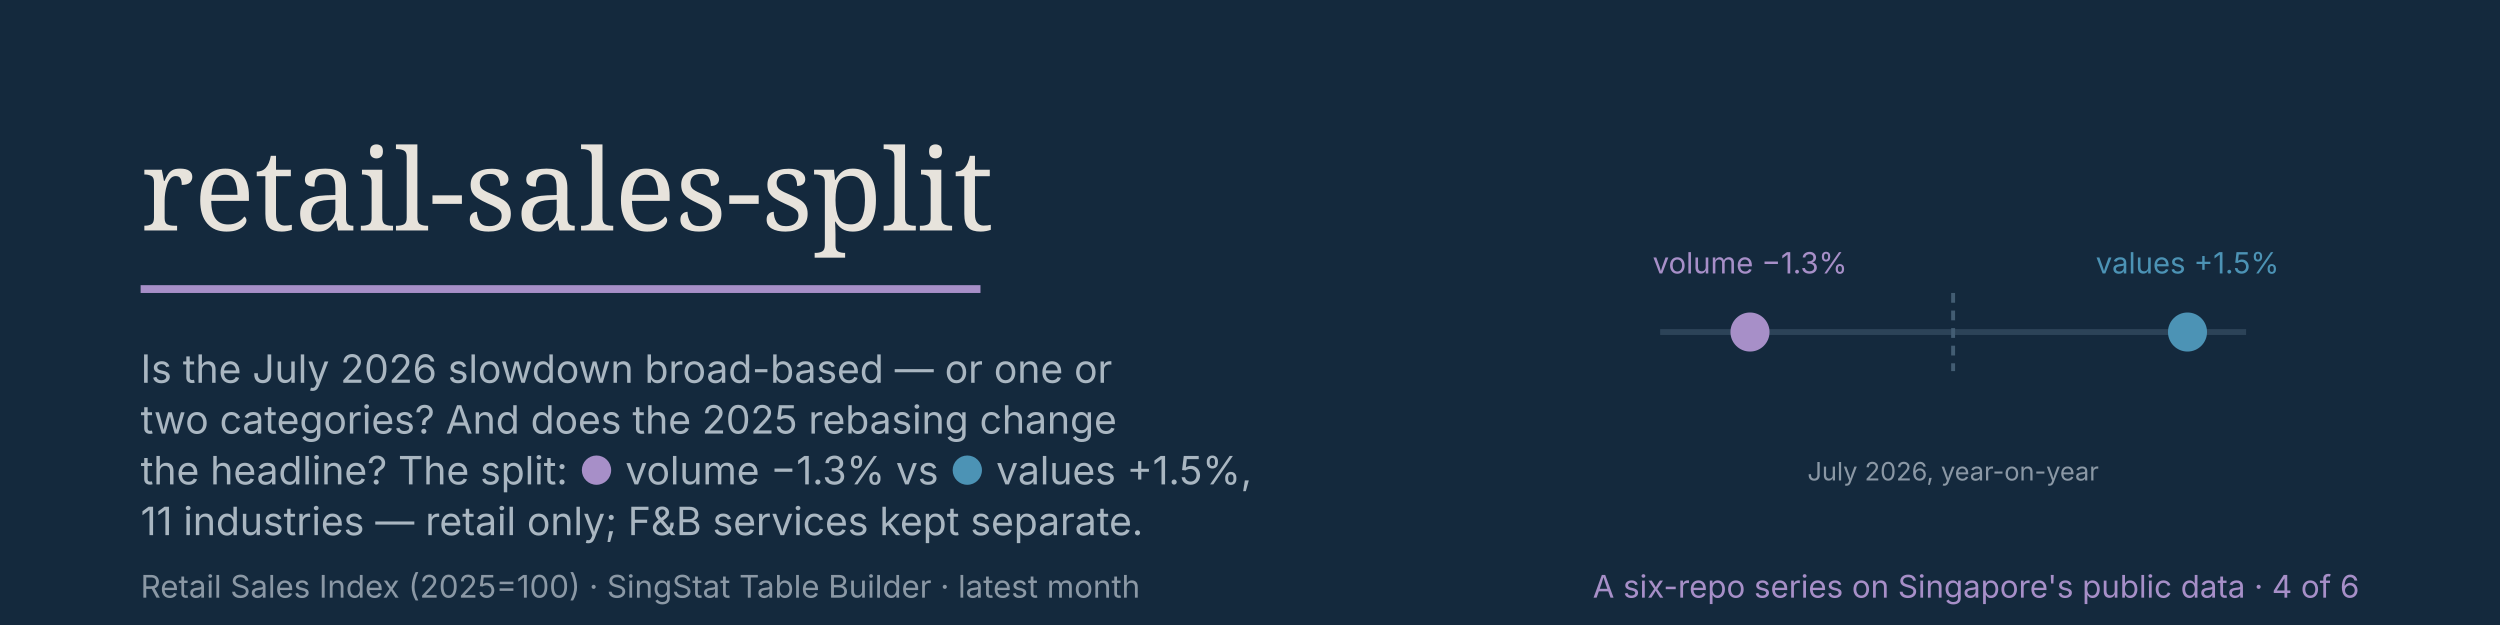
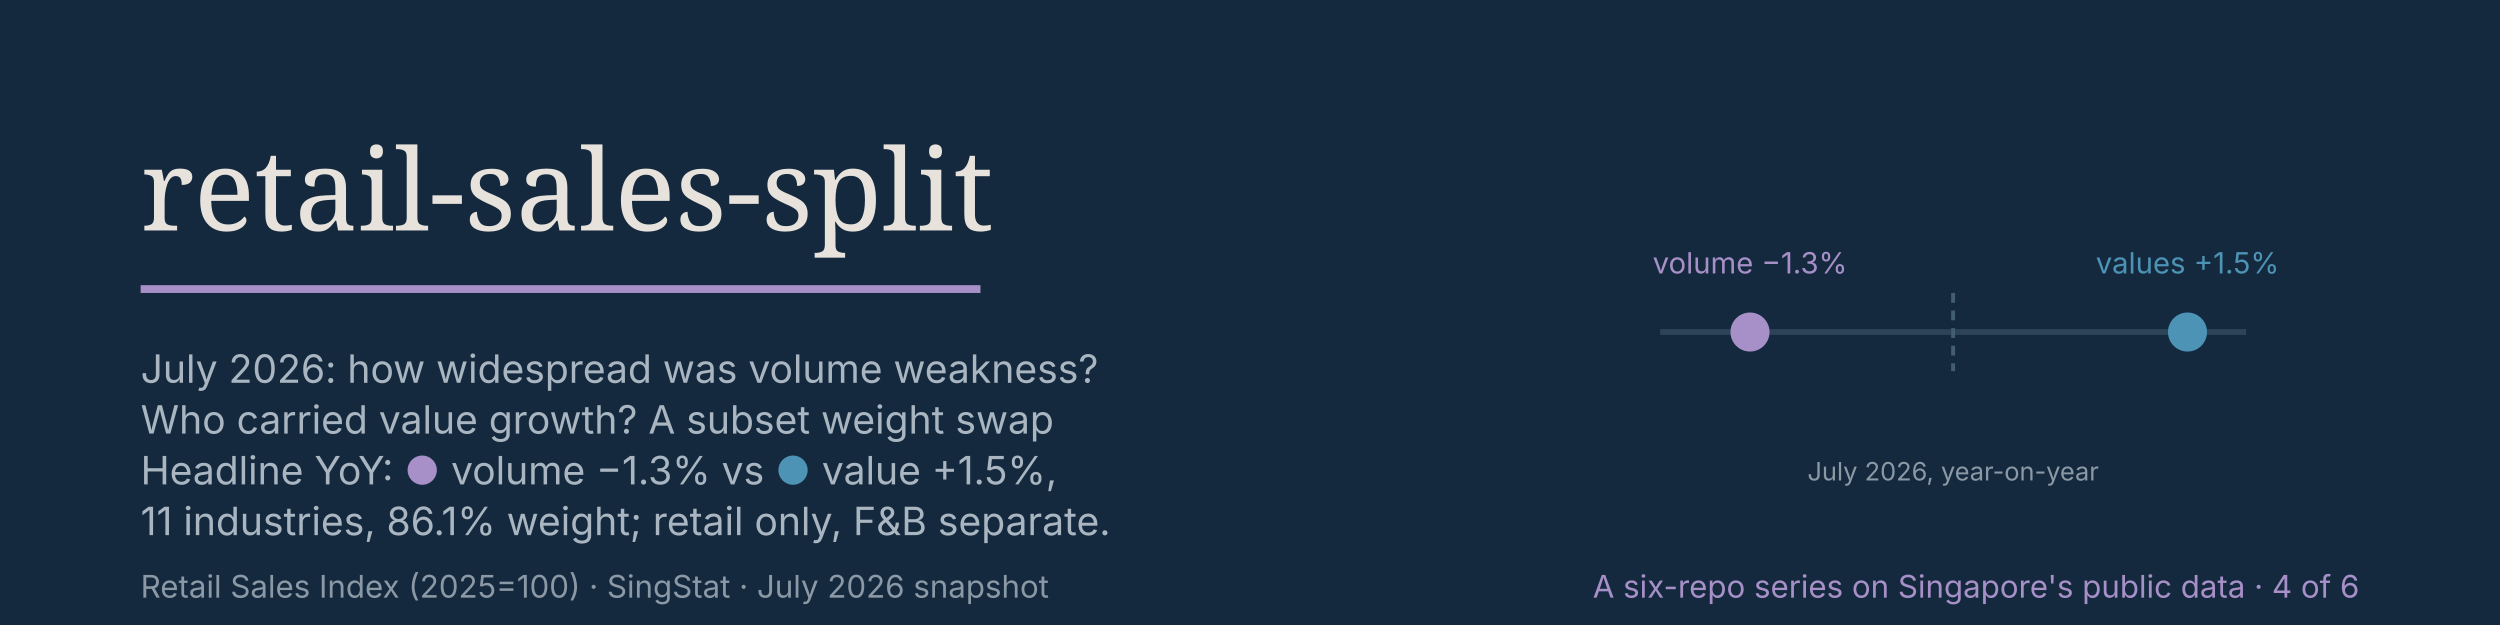
- <svg xmlns="http://www.w3.org/2000/svg" width="1280" height="320" viewBox="0 0 1280 320" role="img" aria-label="retail-sales-split — is the latest slowdown broad-based or one or two categories, and does the 2025 rebasing change the headline: a six-repo series on Singapore's public data">
+ <svg xmlns="http://www.w3.org/2000/svg" width="1280" height="320" viewBox="0 0 1280 320" role="img" aria-label="July 2026 Singapore retail — volume −1.3%, value +1.5%; observed-industry breadth and a subset weight-swap sensitivity">
  <rect width="1280" height="320" fill="#14293D" />
  <text x="72" y="118" font-family="Georgia, 'Source Serif 4', serif" font-size="58" fill="#E7E3DC">retail-sales-split</text>
  <rect x="72" y="146" width="430" height="4" fill="#A78FC8" />
-   <text x="72" y="196" font-family="Inter, 'Helvetica Neue', Arial, sans-serif" font-size="20" fill="#A9B6C1">Is the July 2026 slowdown broad-based — or one or</text>
-   <text x="72" y="222" font-family="Inter, 'Helvetica Neue', Arial, sans-serif" font-size="20" fill="#A9B6C1">two categories? And does the 2025 rebasing change</text>
-   <text x="72" y="248" font-family="Inter, 'Helvetica Neue', Arial, sans-serif" font-size="20" fill="#A9B6C1">the headline? The split: <tspan fill="#A78FC8">●</tspan> volume −1.3% vs <tspan fill="#4C93B5">●</tspan> values +1.5%,</text>
-   <text x="72" y="274" font-family="Inter, 'Helvetica Neue', Arial, sans-serif" font-size="20" fill="#A9B6C1">11 industries — retail only; F&amp;B services kept separate.</text>
-   <text x="72" y="306" font-family="Inter, 'Helvetica Neue', Arial, sans-serif" font-size="16" fill="#8B98A5">Retail Sales Index (2025=100) · SingStat Table Builder · latest month</text>
+   <text x="72" y="196" font-family="Inter, 'Helvetica Neue', Arial, sans-serif" font-size="20" fill="#A9B6C1">July 2026: how widespread was volume weakness?</text>
+   <text x="72" y="222" font-family="Inter, 'Helvetica Neue', Arial, sans-serif" font-size="20" fill="#A9B6C1">Who carried value growth? A subset weight swap</text>
+   <text x="72" y="248" font-family="Inter, 'Helvetica Neue', Arial, sans-serif" font-size="20" fill="#A9B6C1">Headline YoY: <tspan fill="#A78FC8">●</tspan> volume −1.3% vs <tspan fill="#4C93B5">●</tspan> value +1.5%,</text>
+   <text x="72" y="274" font-family="Inter, 'Helvetica Neue', Arial, sans-serif" font-size="20" fill="#A9B6C1">11 industries, 86.1% weight; retail only, F&amp;B separate.</text>
+   <text x="72" y="306" font-family="Inter, 'Helvetica Neue', Arial, sans-serif" font-size="16" fill="#8B98A5">Retail Sales Index (2025=100) · SingStat · July 2026 snapshot</text>
  <line x1="850" y1="170" x2="1150" y2="170" stroke="#2C4358" stroke-width="3" />
  <line x1="1000" y1="150" x2="1000" y2="190" stroke="#435D73" stroke-width="2" stroke-dasharray="5 4" />
  <circle cx="896" cy="170" r="10" fill="#A78FC8" />
  <circle cx="1120" cy="170" r="10" fill="#4C93B5" />
  <text x="896" y="140" text-anchor="middle" font-family="Inter, Helvetica, Arial, sans-serif" font-size="15" fill="#A78FC8">volume −1.3%</text>
  <text x="1120" y="140" text-anchor="middle" font-family="Inter, Helvetica, Arial, sans-serif" font-size="15" fill="#4C93B5">values +1.5%</text>
  <text x="1000" y="246" text-anchor="middle" font-family="Inter, Helvetica, Arial, sans-serif" font-size="13" fill="#8B98A5">July 2026, year-on-year</text>
  <text x="1208" y="306" text-anchor="end" font-family="Inter, 'Helvetica Neue', Arial, sans-serif" font-size="16" fill="#A78FC8">A six-repo series on Singapore's public data · 4 of 6</text>
</svg>
